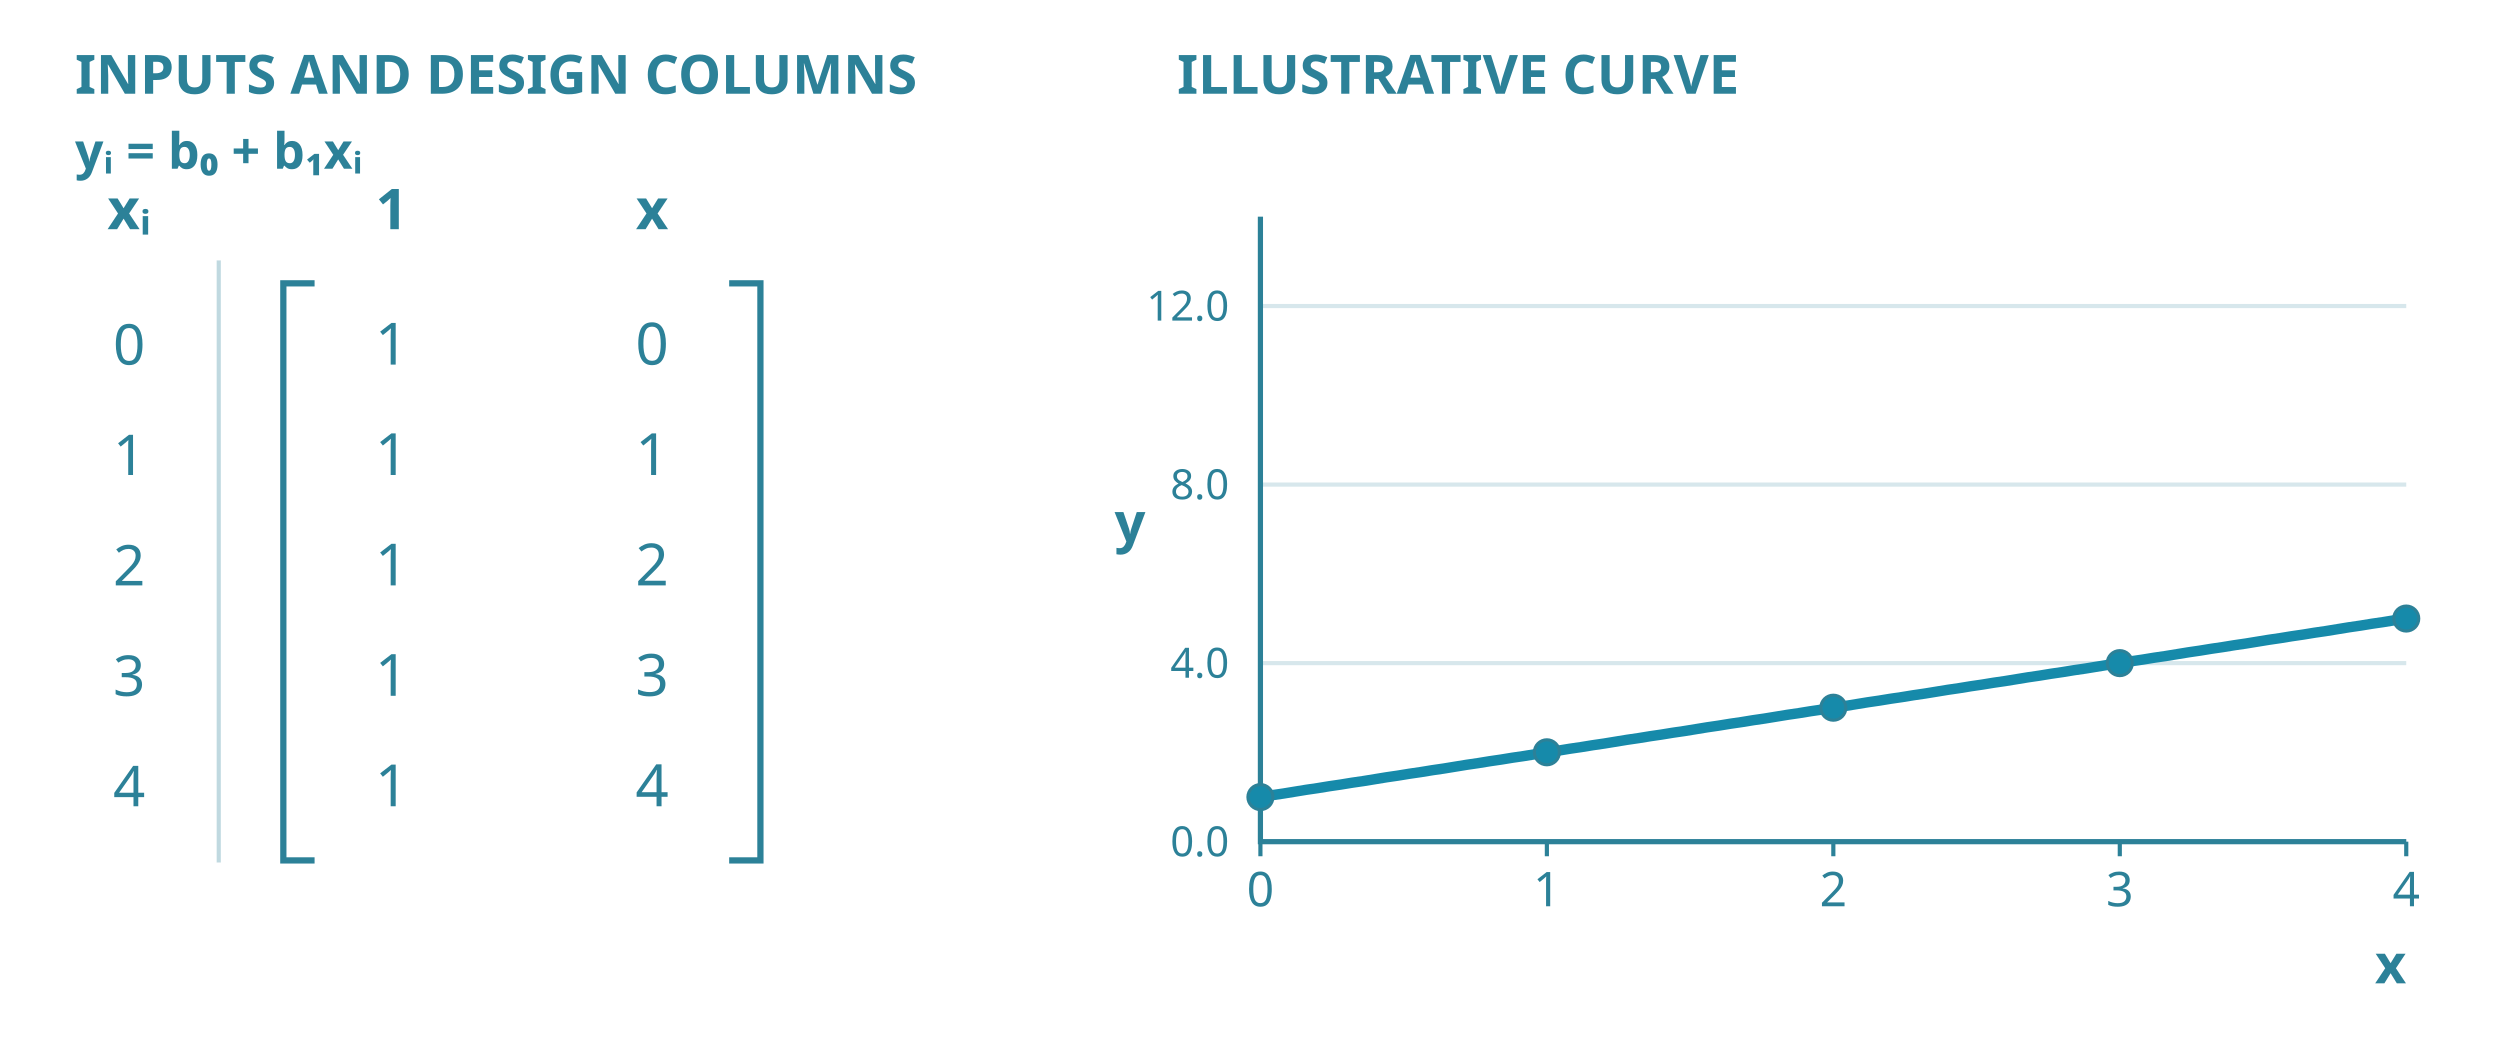
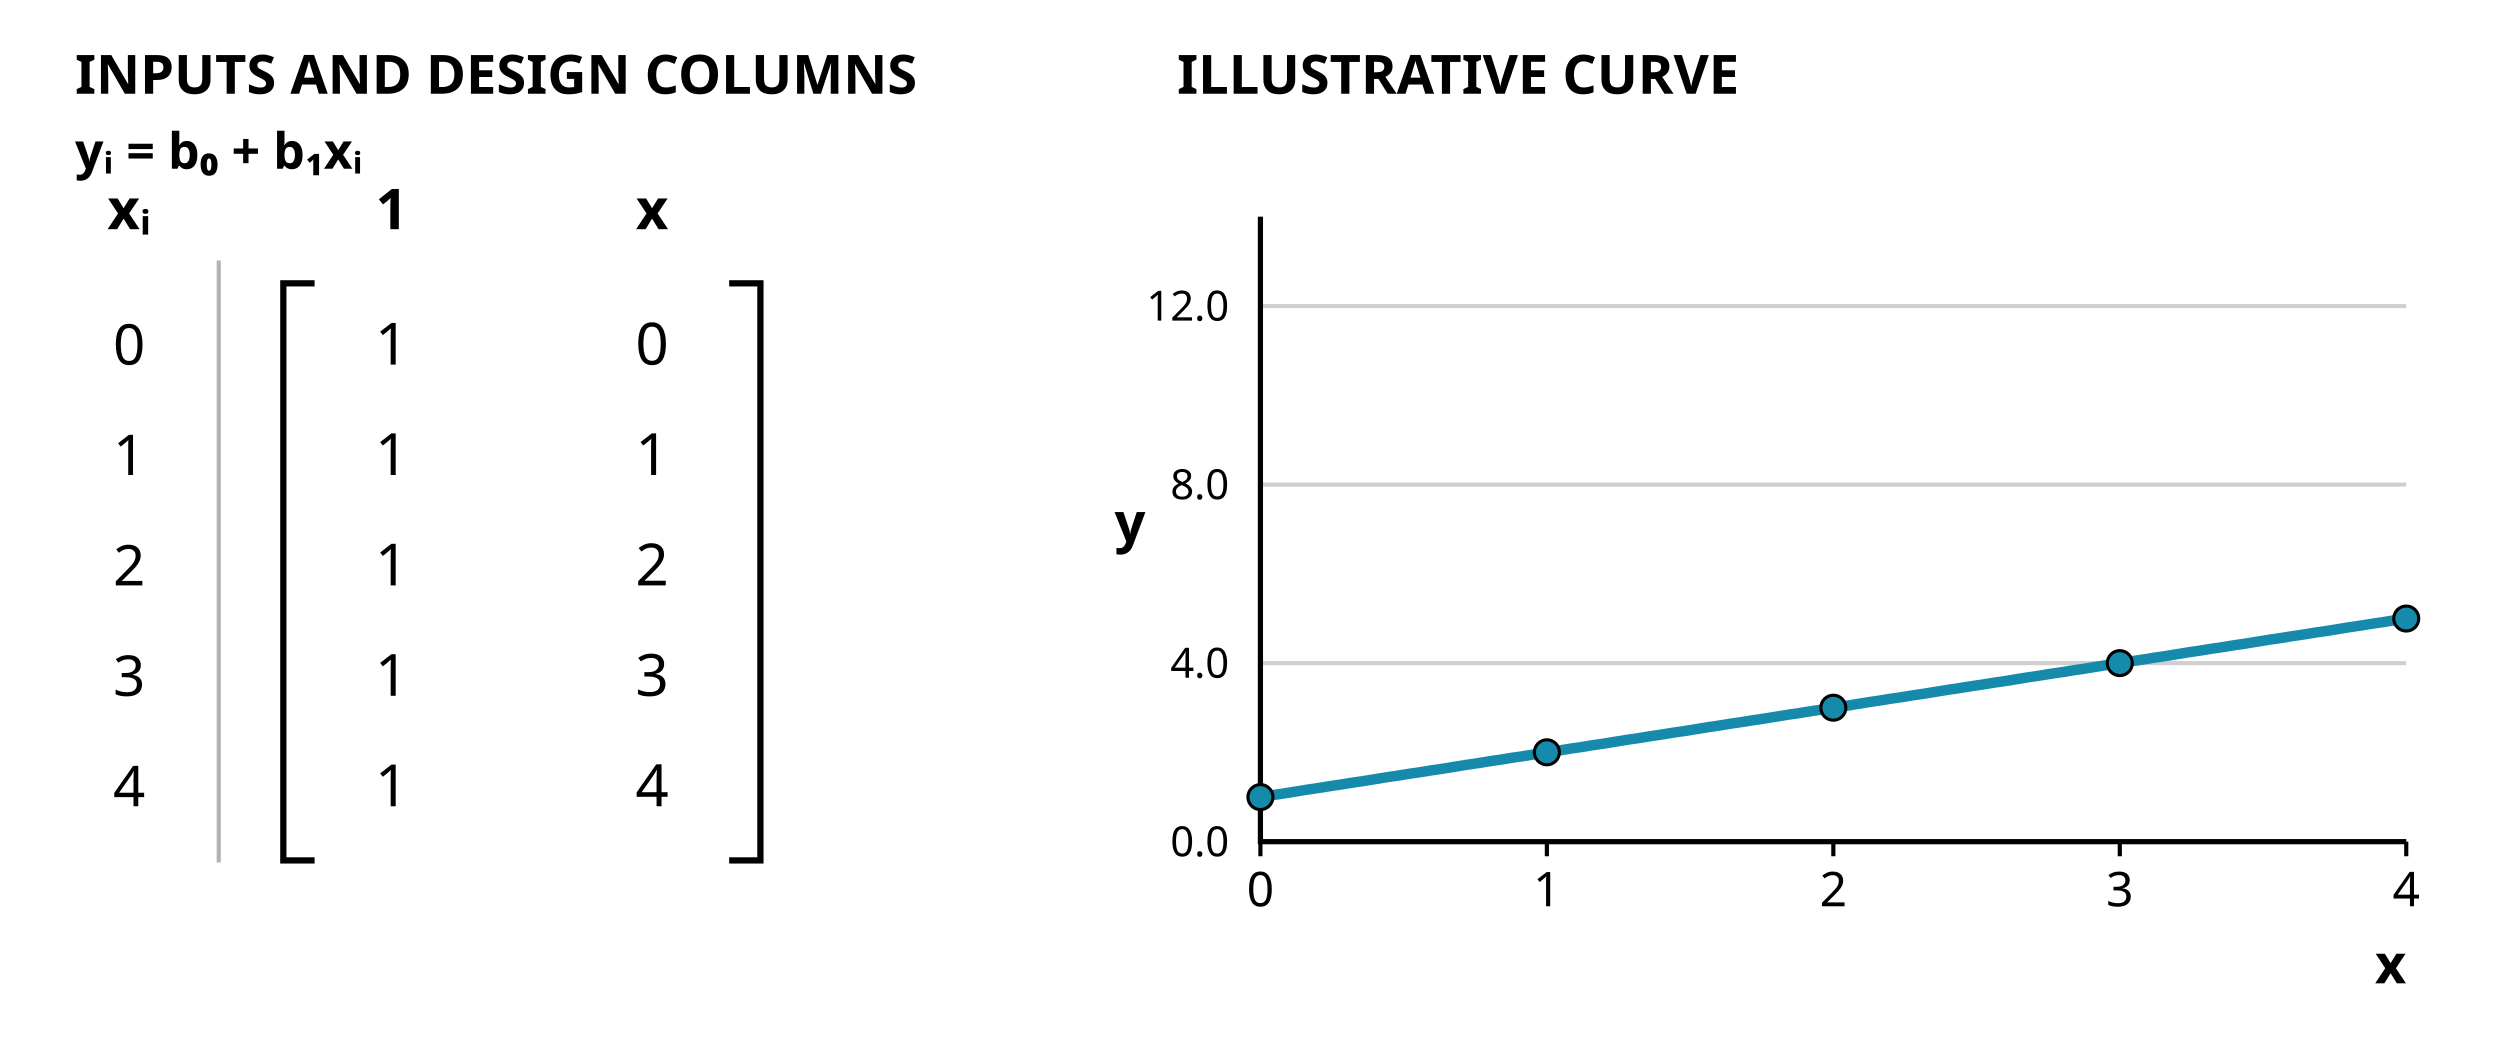
- <svg xmlns="http://www.w3.org/2000/svg" viewBox="0 0 1200 500">
-   <g fill="#2c8198" font-family="system-ui, sans-serif">
+ <svg xmlns="http://www.w3.org/2000/svg" style="color-scheme: light dark; color: light-dark(#172a3b, #e3edf7)" viewBox="0 0 1200 500">
+   <g fill="currentColor" font-family="system-ui, sans-serif">
    <text x="36.0" y="45.0" text-anchor="start" font-size="26" font-weight="700">INPUTS AND DESIGN COLUMNS</text>
    <text x="36" y="81" font-size="24" font-weight="600">yᵢ = b₀ + b₁xᵢ</text>
    <text x="565.0" y="45.0" text-anchor="start" font-size="26" font-weight="700">ILLUSTRATIVE CURVE</text>
    <text x="62.0" y="110.0" text-anchor="middle" font-size="27" font-weight="700">xᵢ</text>
-     <path d="M 151 136 H 136 V 413 H 151 M 350 136 H 365 V 413 H 350" stroke="#2c8198" stroke-width="3" opacity="1" fill="none" />
-     <path d="M 105 125 V 414" stroke="#2c8198" stroke-width="2" opacity="0.3" fill="none" />
+     <path d="M 151 136 H 136 V 413 H 151 M 350 136 H 365 V 413 H 350" stroke="currentColor" stroke-width="3" opacity="1" fill="none" />
+     <path d="M 105 125 V 414" stroke="currentColor" stroke-width="2" opacity="0.3" fill="none" />
    <text x="188.0" y="110.0" text-anchor="middle" font-size="27" font-weight="700">1</text>
    <text x="313.0" y="110.0" text-anchor="middle" font-size="27" font-weight="700">x</text>
    <text x="62.0" y="175.0" text-anchor="middle" font-size="27" font-weight="400">0</text>
    <text x="188.0" y="175.0" text-anchor="middle" font-size="28" font-weight="400">1</text>
    <text x="313.0" y="175.0" text-anchor="middle" font-size="28" font-weight="400">0</text>
    <text x="62.0" y="228.0" text-anchor="middle" font-size="27" font-weight="400">1</text>
    <text x="188.0" y="228.0" text-anchor="middle" font-size="28" font-weight="400">1</text>
    <text x="313.0" y="228.0" text-anchor="middle" font-size="28" font-weight="400">1</text>
    <text x="62.0" y="281.0" text-anchor="middle" font-size="27" font-weight="400">2</text>
    <text x="188.0" y="281.0" text-anchor="middle" font-size="28" font-weight="400">1</text>
    <text x="313.0" y="281.0" text-anchor="middle" font-size="28" font-weight="400">2</text>
    <text x="62.0" y="334.0" text-anchor="middle" font-size="27" font-weight="400">3</text>
    <text x="188.0" y="334.0" text-anchor="middle" font-size="28" font-weight="400">1</text>
    <text x="313.0" y="334.0" text-anchor="middle" font-size="28" font-weight="400">3</text>
    <text x="62.0" y="387.0" text-anchor="middle" font-size="27" font-weight="400">4</text>
    <text x="188.0" y="387.0" text-anchor="middle" font-size="28" font-weight="400">1</text>
    <text x="313.0" y="387.0" text-anchor="middle" font-size="28" font-weight="400">4</text>
-     <path d="M 605 104 V 404 H 1155" stroke="#2c8198" stroke-width="2.5" opacity="1" fill="none" />
-     <path d="M 605 404.0 H 1155" stroke="#2c8198" stroke-width="2" opacity="0.19" fill="none" />
+     <path d="M 605 104 V 404 H 1155" stroke="currentColor" stroke-width="2.5" opacity="1" fill="none" />
+     <path d="M 605 404.0 H 1155" stroke="currentColor" stroke-width="2" opacity="0.19" fill="none" />
    <text x="590.0" y="411.0" text-anchor="end" font-size="20" font-weight="400">0.0</text>
-     <path d="M 605 318.3 H 1155" stroke="#2c8198" stroke-width="2" opacity="0.19" fill="none" />
+     <path d="M 605 318.3 H 1155" stroke="currentColor" stroke-width="2" opacity="0.19" fill="none" />
    <text x="590.0" y="325.3" text-anchor="end" font-size="20" font-weight="400">4.0</text>
-     <path d="M 605 232.6 H 1155" stroke="#2c8198" stroke-width="2" opacity="0.19" fill="none" />
+     <path d="M 605 232.6 H 1155" stroke="currentColor" stroke-width="2" opacity="0.19" fill="none" />
    <text x="590.0" y="239.6" text-anchor="end" font-size="20" font-weight="400">8.0</text>
-     <path d="M 605 146.9 H 1155" stroke="#2c8198" stroke-width="2" opacity="0.19" fill="none" />
+     <path d="M 605 146.9 H 1155" stroke="currentColor" stroke-width="2" opacity="0.19" fill="none" />
    <text x="590.0" y="153.9" text-anchor="end" font-size="20" font-weight="400">12.0</text>
-     <path d="M 605.0 404 v 7" stroke="#2c8198" stroke-width="2" opacity="1" fill="none" />
+     <path d="M 605.0 404 v 7" stroke="currentColor" stroke-width="2" opacity="1" fill="none" />
    <text x="605.0" y="435.0" text-anchor="middle" font-size="23" font-weight="400">0</text>
-     <path d="M 742.5 404 v 7" stroke="#2c8198" stroke-width="2" opacity="1" fill="none" />
+     <path d="M 742.5 404 v 7" stroke="currentColor" stroke-width="2" opacity="1" fill="none" />
    <text x="742.5" y="435.0" text-anchor="middle" font-size="23" font-weight="400">1</text>
-     <path d="M 880.0 404 v 7" stroke="#2c8198" stroke-width="2" opacity="1" fill="none" />
+     <path d="M 880.0 404 v 7" stroke="currentColor" stroke-width="2" opacity="1" fill="none" />
    <text x="880.0" y="435.0" text-anchor="middle" font-size="23" font-weight="400">2</text>
-     <path d="M 1017.5 404 v 7" stroke="#2c8198" stroke-width="2" opacity="1" fill="none" />
+     <path d="M 1017.5 404 v 7" stroke="currentColor" stroke-width="2" opacity="1" fill="none" />
    <text x="1017.5" y="435.0" text-anchor="middle" font-size="23" font-weight="400">3</text>
-     <path d="M 1155.0 404 v 7" stroke="#2c8198" stroke-width="2" opacity="1" fill="none" />
+     <path d="M 1155.0 404 v 7" stroke="currentColor" stroke-width="2" opacity="1" fill="none" />
    <text x="1155.0" y="435.0" text-anchor="middle" font-size="23" font-weight="400">4</text>
    <text x="535.0" y="260.0" text-anchor="start" font-size="26" font-weight="700">y</text>
    <text x="1155.0" y="472.0" text-anchor="end" font-size="26" font-weight="700">x</text>
    <path d="M 605.0 382.6 L 610.5 381.7 L 616.0 380.9 L 621.5 380.0 L 627.0 379.1 L 632.5 378.3 L 638.0 377.4 L 643.5 376.6 L 649.0 375.7 L 654.5 374.9 L 660.0 374.0 L 665.5 373.1 L 671.0 372.3 L 676.5 371.4 L 682.0 370.6 L 687.5 369.7 L 693.0 368.9 L 698.5 368.0 L 704.0 367.1 L 709.5 366.3 L 715.0 365.4 L 720.5 364.6 L 726.0 363.7 L 731.5 362.9 L 737.0 362.0 L 742.5 361.1 L 748.0 360.3 L 753.5 359.4 L 759.0 358.6 L 764.5 357.7 L 770.0 356.9 L 775.5 356.0 L 781.0 355.1 L 786.5 354.3 L 792.0 353.4 L 797.5 352.6 L 803.0 351.7 L 808.5 350.9 L 814.0 350.0 L 819.5 349.1 L 825.0 348.3 L 830.5 347.4 L 836.0 346.6 L 841.5 345.7 L 847.0 344.9 L 852.5 344.0 L 858.0 343.1 L 863.5 342.3 L 869.0 341.4 L 874.5 340.6 L 880.0 339.7 L 885.5 338.9 L 891.0 338.0 L 896.5 337.1 L 902.0 336.3 L 907.5 335.4 L 913.0 334.6 L 918.5 333.7 L 924.0 332.9 L 929.5 332.0 L 935.0 331.1 L 940.5 330.3 L 946.0 329.4 L 951.5 328.6 L 957.0 327.7 L 962.5 326.9 L 968.0 326.0 L 973.5 325.1 L 979.0 324.3 L 984.5 323.4 L 990.0 322.6 L 995.5 321.7 L 1001.0 320.9 L 1006.5 320.0 L 1012.0 319.1 L 1017.5 318.3 L 1023.0 317.4 L 1028.5 316.6 L 1034.0 315.7 L 1039.5 314.9 L 1045.0 314.0 L 1050.5 313.1 L 1056.0 312.3 L 1061.5 311.4 L 1067.0 310.6 L 1072.5 309.7 L 1078.0 308.9 L 1083.5 308.0 L 1089.0 307.1 L 1094.5 306.3 L 1100.0 305.4 L 1105.5 304.6 L 1111.0 303.7 L 1116.5 302.9 L 1122.0 302.0 L 1127.5 301.1 L 1133.0 300.3 L 1138.5 299.4 L 1144.0 298.6 L 1149.5 297.7 L 1155.0 296.9" stroke="#168aaa" stroke-width="5" opacity="1" fill="none" />
-     <circle cx="605.0" cy="382.6" r="6" fill="#168aaa" stroke="#2c8198" stroke-width="1.5" />
-     <circle cx="742.5" cy="361.1" r="6" fill="#168aaa" stroke="#2c8198" stroke-width="1.5" />
-     <circle cx="880.0" cy="339.7" r="6" fill="#168aaa" stroke="#2c8198" stroke-width="1.5" />
-     <circle cx="1017.5" cy="318.3" r="6" fill="#168aaa" stroke="#2c8198" stroke-width="1.5" />
-     <circle cx="1155.0" cy="296.9" r="6" fill="#168aaa" stroke="#2c8198" stroke-width="1.5" />
+     <circle cx="605.0" cy="382.6" r="6" fill="#168aaa" stroke="currentColor" stroke-width="1.5" />
+     <circle cx="742.5" cy="361.1" r="6" fill="#168aaa" stroke="currentColor" stroke-width="1.5" />
+     <circle cx="880.0" cy="339.7" r="6" fill="#168aaa" stroke="currentColor" stroke-width="1.5" />
+     <circle cx="1017.5" cy="318.3" r="6" fill="#168aaa" stroke="currentColor" stroke-width="1.5" />
+     <circle cx="1155.0" cy="296.9" r="6" fill="#168aaa" stroke="currentColor" stroke-width="1.5" />
  </g>
</svg>
